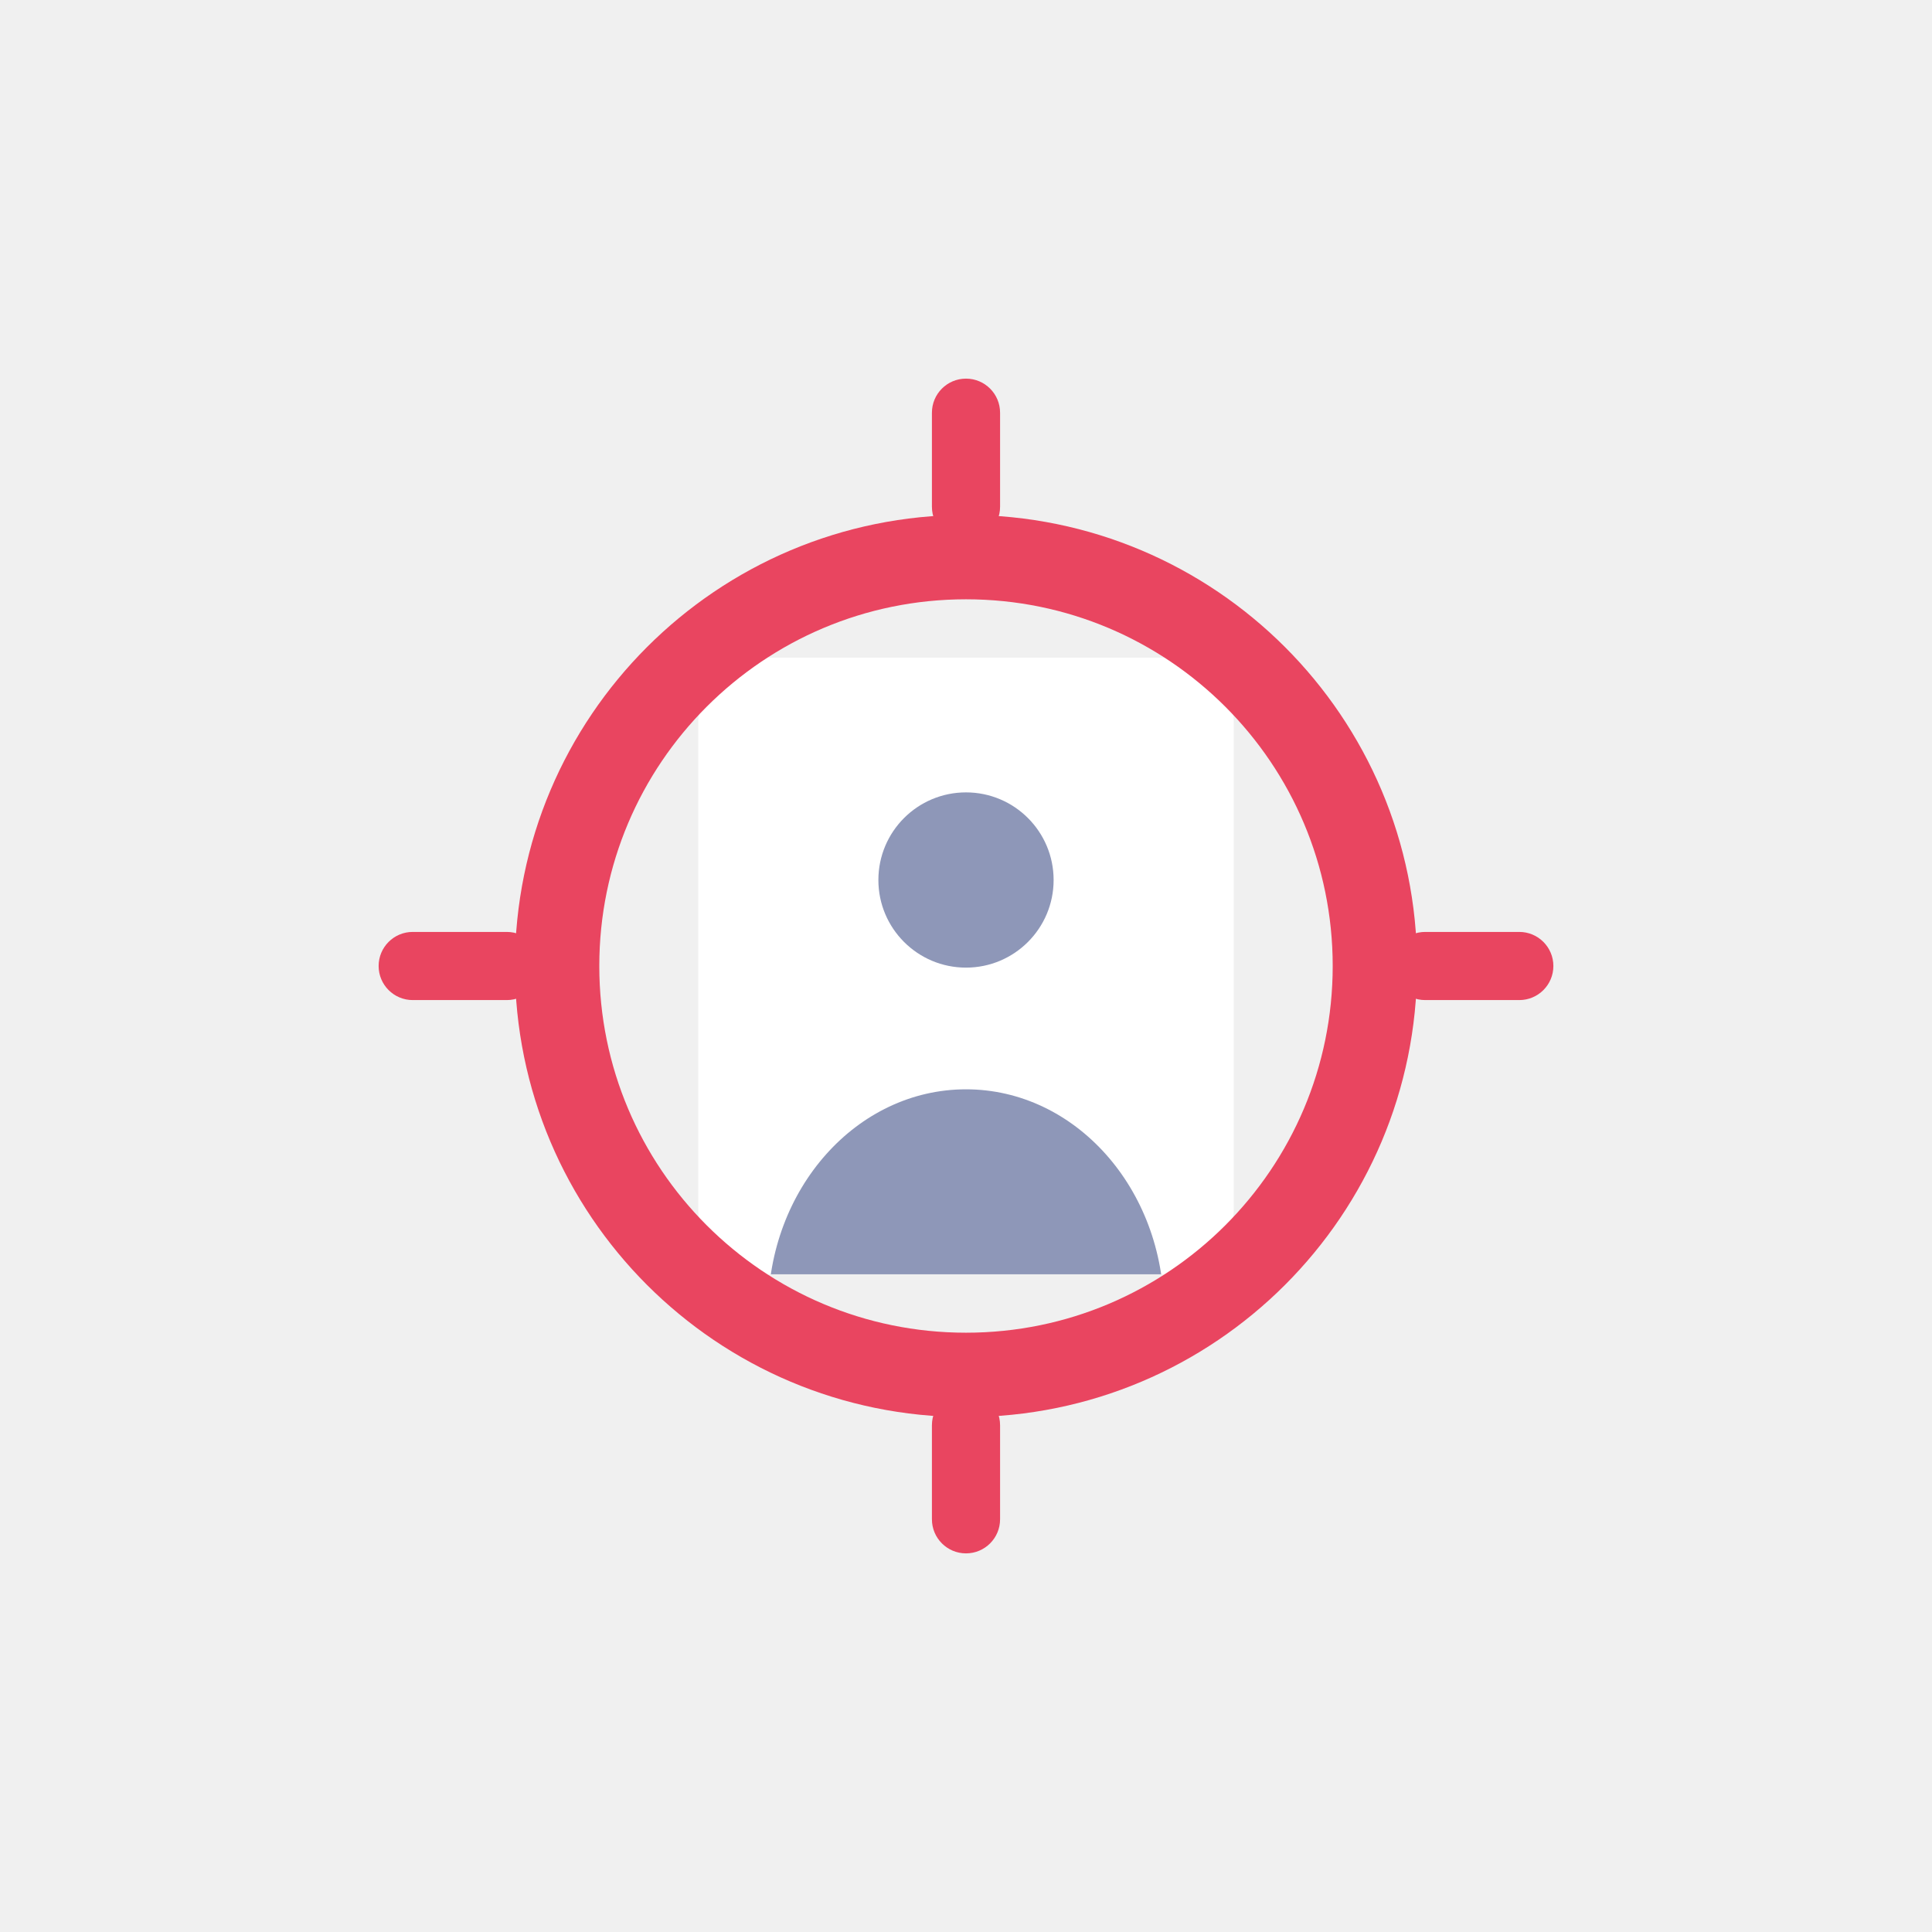
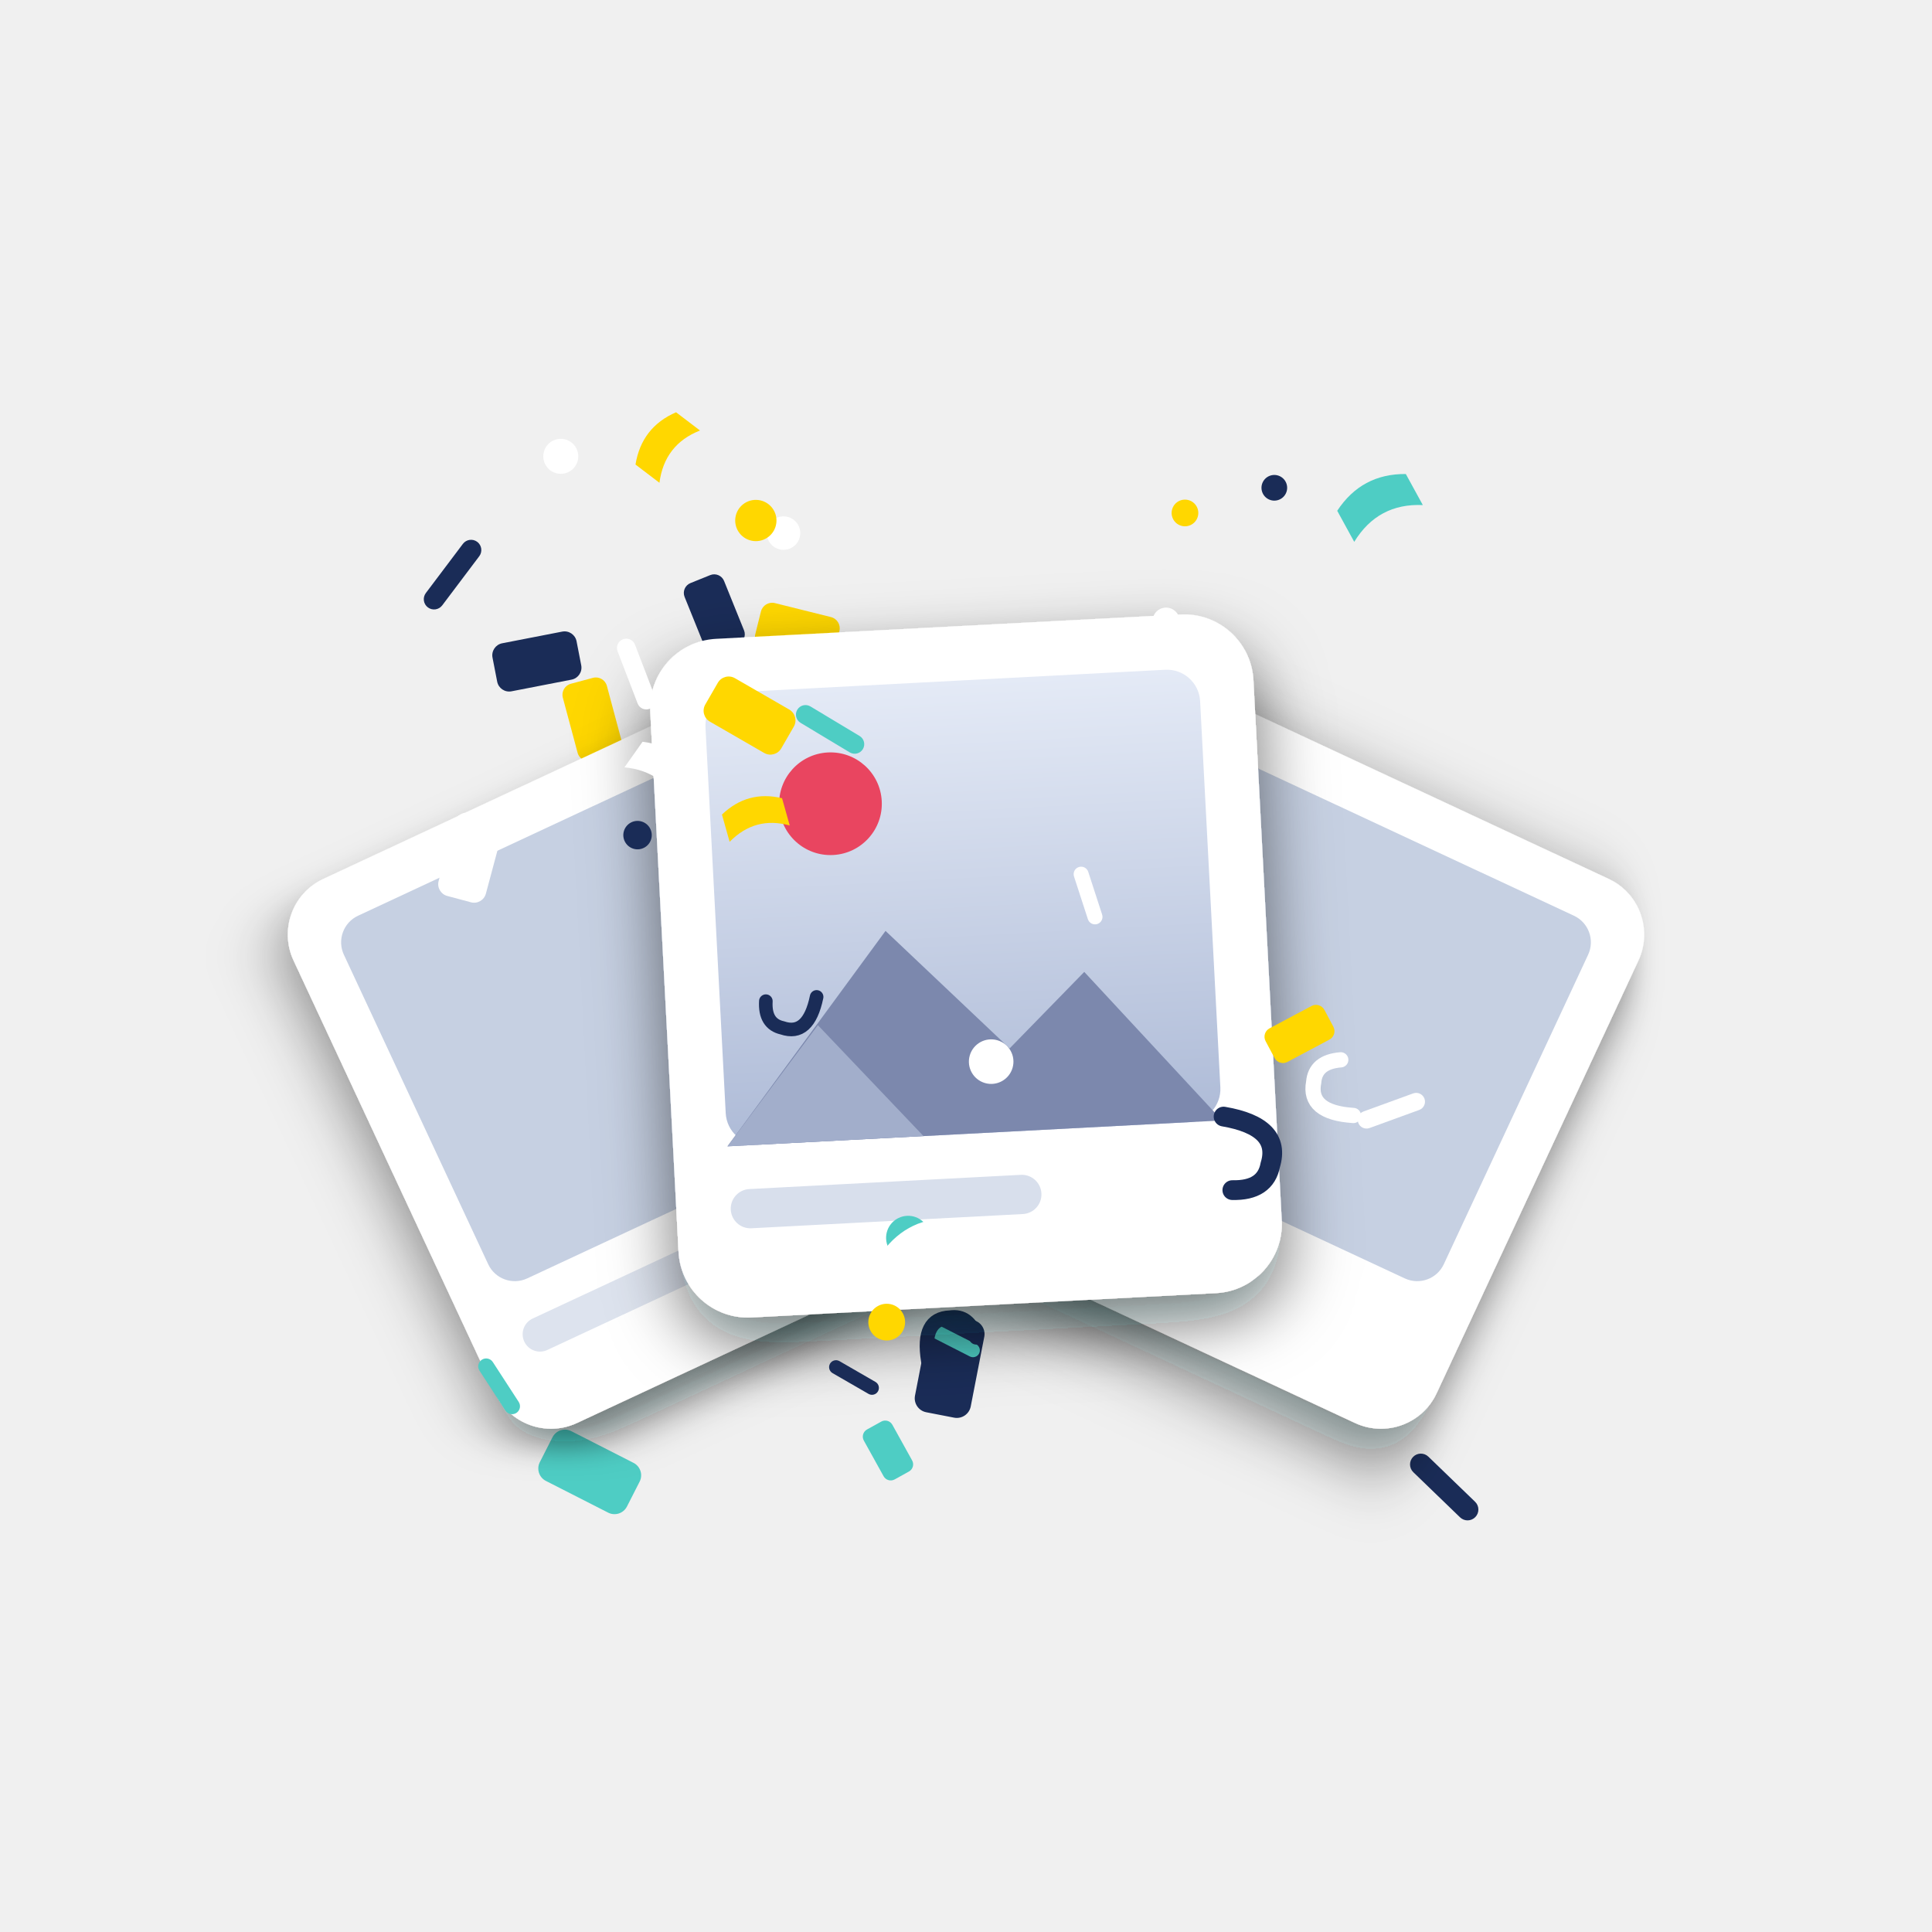
<svg xmlns="http://www.w3.org/2000/svg" viewBox="0 0 1024 1024" width="1024" height="1024">
  <defs>
-     <clipPath id="card">
-       <rect x="347" y="322" width="330" height="380" rx="40" />
-     </clipPath>
+     <linearGradient id="sky" x1="0" y1="0" x2="0" y2="1">
+       <stop offset="0" stop-color="#E4EAF6" />
+       <stop offset="1" stop-color="#AEBBD7" />
+     </linearGradient>
+     <filter id="lift" x="-40%" y="-40%" width="200%" height="200%">
+       <feDropShadow dx="0" dy="18" stdDeviation="22" flood-color="#050A18" flood-opacity="0.55" />
+     </filter>
  </defs>
-   <g transform="translate(512 512) scale(0.86) translate(-512 -512)">
-     <rect x="347" y="322" width="330" height="380" rx="40" fill="#FFFFFF" />
-     <g clip-path="url(#card)">
-       <circle cx="512" cy="459" r="54" fill="#8E97B8" />
-       <ellipse cx="512" cy="725" rx="122" ry="137" fill="#8E97B8" />
-     </g>
-     <circle cx="512" cy="512" r="252" fill="none" stroke="#E94560" stroke-width="52" />
-     <rect x="491" y="150" width="42" height="100" rx="21" fill="#E94560" transform="rotate(0 512 512)" />
-     <rect x="491" y="150" width="42" height="100" rx="21" fill="#E94560" transform="rotate(90 512 512)" />
-     <rect x="491" y="150" width="42" height="100" rx="21" fill="#E94560" transform="rotate(180 512 512)" />
-     <rect x="491" y="150" width="42" height="100" rx="21" fill="#E94560" transform="rotate(270 512 512)" />
+   <g transform="translate(512 512) scale(0.667) translate(-512 -512)">
+     <g fill="#FFFFFF" transform="translate(748 383) rotate(172) scale(1.57)">
+       <rect x="-20" y="-5" width="40" height="10" rx="5" />
+     </g>
+     <g fill="#FFFFFF" transform="translate(637 466) rotate(230) scale(1.15)">
+       <path d="M -23 -8 Q -2 -22 21 -12 L 23 8 Q 0 -3 -21 12 Z" />
+     </g>
+     <g fill="#4ECDC4" transform="translate(837 564) rotate(189) scale(1.01)">
+       <circle cx="0" cy="0" r="10" />
+     </g>
+     <g fill="#1A2C57" transform="translate(312 232) rotate(68) scale(1.41)">
+       <rect x="-21" y="-12" width="42" height="24" rx="6" />
+     </g>
+     <g fill="#4ECDC4" transform="translate(289 497) rotate(338) scale(1.33)">
+       <rect x="-21" y="-12" width="42" height="24" rx="6" />
+     </g>
+     <g fill="#FFD700" transform="translate(215 316) rotate(255) scale(1.51)">
+       <rect x="-21" y="-12" width="42" height="24" rx="6" />
+     </g>
+     <g fill="#FFD700" transform="translate(378 247) rotate(14) scale(1.53)">
+       <rect x="-21" y="-12" width="42" height="24" rx="6" />
+     </g>
+     <g stroke="#FFD700" fill="none" transform="translate(442 479) rotate(213) scale(1.42)">
+       <path d="M -19 10 Q -6 -17 11 -6 Q 23 0 18 16" fill="none" stroke-width="10" stroke-linecap="round" />
+     </g>
+     <g fill="#1A2C57" transform="translate(499 830) rotate(281) scale(1.88)">
+       <rect x="-21" y="-12" width="42" height="24" rx="6" />
+     </g>
+     <g fill="#FFD700" transform="translate(489 279) rotate(209) scale(1.07)">
+       <rect x="-20" y="-5" width="40" height="10" rx="5" />
+     </g>
+     <g fill="#FFFFFF" transform="translate(487 498) rotate(12) scale(1.64)">
+       <circle cx="0" cy="0" r="10" />
+     </g>
+     <g fill="#FFFFFF" transform="translate(367 168) rotate(137) scale(1.33)">
+       <circle cx="0" cy="0" r="10" />
+     </g>
+     <g fill="#1A2C57" transform="translate(757 132) rotate(27) scale(1.02)">
+       <circle cx="0" cy="0" r="10" />
+     </g>
+     <g fill="#1A2C57" transform="translate(892 926) rotate(44) scale(1.72)">
+       <rect x="-20" y="-5" width="40" height="10" rx="5" />
+     </g>
+     <g fill="#FFD700" transform="translate(805 622) rotate(342) scale(1.24)">
+       <path d="M -23 -8 Q -2 -22 21 -12 L 23 8 Q 0 -3 -21 12 Z" />
+     </g>
+     <g fill="#4ECDC4" transform="translate(654 620) rotate(90) scale(1.67)">
+       <rect x="-21" y="-12" width="42" height="24" rx="6" />
+     </g>
+     <g fill="#FFFFFF" transform="translate(720 448) rotate(220) scale(1.83)">
+       <path d="M -23 -8 Q -2 -22 21 -12 L 23 8 Q 0 -3 -21 12 Z" />
+     </g>
+     <g fill="#4ECDC4" transform="translate(645 745) rotate(262) scale(1.73)">
+       <rect x="-20" y="-5" width="40" height="10" rx="5" />
+     </g>
+     <g fill="#1A2C57" transform="translate(621 294) rotate(46) scale(1.27)">
+       <rect x="-21" y="-12" width="42" height="24" rx="6" />
+     </g>
+     <g fill="#FFD700" transform="translate(592 720) rotate(0) scale(1.62)">
+       <rect x="-20" y="-5" width="40" height="10" rx="5" />
+     </g>
+     <g stroke="#4ECDC4" fill="none" transform="translate(228 624) rotate(105) scale(1.68)">
+       <path d="M -19 10 Q -6 -17 11 -6 Q 23 0 18 16" fill="none" stroke-width="10" stroke-linecap="round" />
+     </g>
+     <g fill="#FFD700" transform="translate(408 505) rotate(329) scale(1.83)">
+       <path d="M -23 -8 Q -2 -22 21 -12 L 23 8 Q 0 -3 -21 12 Z" />
+     </g>
+     <g fill="#4ECDC4" transform="translate(499 351) rotate(86) scale(1.21)">
+       <circle cx="0" cy="0" r="10" />
+     </g>
+     <g fill="#4ECDC4" transform="translate(213 914) rotate(207) scale(1.85)">
+       <rect x="-21" y="-12" width="42" height="24" rx="6" />
+     </g>
+     <g fill="#1A2C57" transform="translate(839 601) rotate(299) scale(1.60)">
+       <rect x="-21" y="-12" width="42" height="24" rx="6" />
+     </g>
+     <g fill="#FFD700" transform="translate(274 445) rotate(77) scale(1.28)">
+       <circle cx="0" cy="0" r="10" />
+     </g>
+     <g fill="#FFFFFF" transform="translate(190 107) rotate(203) scale(1.39)">
+       <circle cx="0" cy="0" r="10" />
+     </g>
+     <g fill="#1A2C57" transform="translate(672 562) rotate(282) scale(1.14)">
+       <rect x="-21" y="-12" width="42" height="24" rx="6" />
+     </g>
+     <g fill="#1A2C57" transform="translate(344 753) rotate(87) scale(1.50)">
+       <rect x="-21" y="-12" width="42" height="24" rx="6" />
+     </g>
+     <g fill="#4ECDC4" transform="translate(503 810) rotate(27) scale(1.09)">
+       <rect x="-20" y="-5" width="40" height="10" rx="5" />
+     </g>
+     <g fill="#4ECDC4" transform="translate(806 660) rotate(4) scale(1.84)">
+       <path d="M -23 -8 Q -2 -22 21 -12 L 23 8 Q 0 -3 -21 12 Z" />
+     </g>
+     <g fill="#FFD700" transform="translate(686 152) rotate(290) scale(1.06)">
+       <circle cx="0" cy="0" r="10" />
+     </g>
+     <g stroke="#1A2C57" fill="none" transform="translate(493 804) rotate(325) scale(1.13)">
+       <path d="M -19 10 Q -6 -17 11 -6 Q 23 0 18 16" fill="none" stroke-width="10" stroke-linecap="round" />
+     </g>
+     <g stroke="#1A2C57" fill="none" transform="translate(652 598) rotate(36) scale(1.38)">
+       <path d="M -19 10 Q -6 -17 11 -6 Q 23 0 18 16" fill="none" stroke-width="10" stroke-linecap="round" />
+     </g>
+     <g transform="translate(250 590) rotate(-25) scale(1.06)" filter="url(#lift)">
+       <g>
+         <rect x="-200" y="-225" width="400" height="450" rx="46" fill="#FFFFFF" />
+         <rect x="-164" y="-189" width="328" height="300" rx="22" fill="#C6D0E2" />
+         <rect x="-164" y="140" width="206" height="26" rx="13" fill="#DDE3EE" />
+       </g>
+     </g>
+     <g transform="translate(774 590) rotate(25) scale(1.06)" filter="url(#lift)">
+       <g>
+         <rect x="-200" y="-225" width="400" height="450" rx="46" fill="#FFFFFF" />
+         <rect x="-164" y="-189" width="328" height="300" rx="22" fill="#C6D0E2" />
+         <rect x="-164" y="140" width="206" height="26" rx="13" fill="#DDE3EE" />
+       </g>
+     </g>
+     <g transform="translate(512 512) rotate(-3) scale(1.20)" filter="url(#lift)">
+       <g>
+         <rect x="-200" y="-225" width="400" height="450" rx="46" fill="#FFFFFF" />
+         <rect x="-164" y="-189" width="328" height="300" rx="22" fill="url(#sky)" />
+         <circle cx="-84" cy="-112" r="34" fill="#E94560" />
+         <path d="M -164 111 L -52 -26 L 26 56 L 78 8 L 164 111 Z" fill="#7C88AD" />
+         <path d="M -164 111 L -100 34 L -34 111 Z" fill="#A2AECB" />
+         <rect x="-164" y="140" width="206" height="26" rx="13" fill="#D8DFEC" />
+       </g>
+     </g>
+     <g fill="#4ECDC4" transform="translate(466 728) rotate(177) scale(1.75)">
+       <circle cx="0" cy="0" r="10" />
+     </g>
+     <g fill="#FFFFFF" transform="translate(609 456) rotate(72) scale(1.19)">
+       <rect x="-20" y="-5" width="40" height="10" rx="5" />
+     </g>
+     <g fill="#1A2C57" transform="translate(104 201) rotate(307) scale(1.63)">
+       <rect x="-20" y="-5" width="40" height="10" rx="5" />
+     </g>
+     <g stroke="#1A2C57" fill="none" transform="translate(376 552) rotate(166) scale(1.08)">
+       <path d="M -19 10 Q -6 -17 11 -6 Q 23 0 18 16" fill="none" stroke-width="10" stroke-linecap="round" />
+     </g>
+     <g stroke="#FFFFFF" fill="none" transform="translate(800 614) rotate(248) scale(1.21)">
+       <path d="M -19 10 Q -6 -17 11 -6 Q 23 0 18 16" fill="none" stroke-width="10" stroke-linecap="round" />
+     </g>
+     <g fill="#FFFFFF" transform="translate(532 588) rotate(196) scale(1.77)">
+       <circle cx="0" cy="0" r="10" />
+     </g>
+     <g fill="#FFFFFF" transform="translate(118 426) rotate(285) scale(1.62)">
+       <rect x="-21" y="-12" width="42" height="24" rx="6" />
+     </g>
+     <g fill="#FFD700" transform="translate(777 566) rotate(332) scale(1.26)">
+       <rect x="-21" y="-12" width="42" height="24" rx="6" />
+     </g>
+     <g fill="#1A2C57" transform="translate(423 839) rotate(30) scale(1.10)">
+       <rect x="-20" y="-5" width="40" height="10" rx="5" />
+     </g>
+     <g fill="#4ECDC4" transform="translate(141 846) rotate(57) scale(1.26)">
+       <rect x="-20" y="-5" width="40" height="10" rx="5" />
+     </g>
+     <g fill="#FFD700" transform="translate(340 313) rotate(210) scale(1.66)">
+       <rect x="-21" y="-12" width="42" height="24" rx="6" />
+     </g>
+     <g fill="#FFFFFF" transform="translate(270 360) rotate(41) scale(1.24)">
+       <path d="M -23 -8 Q -2 -22 21 -12 L 23 8 Q 0 -3 -21 12 Z" />
+     </g>
+     <g fill="#FFD700" transform="translate(345 158) rotate(97) scale(1.64)">
+       <circle cx="0" cy="0" r="10" />
+     </g>
+     <g fill="#FFFFFF" transform="translate(850 627) rotate(160) scale(1.40)">
+       <rect x="-20" y="-5" width="40" height="10" rx="5" />
+     </g>
+     <g fill="#4ECDC4" transform="translate(404 324) rotate(211) scale(1.52)">
+       <rect x="-20" y="-5" width="40" height="10" rx="5" />
+     </g>
+     <g fill="#FFD700" transform="translate(275 100) rotate(313) scale(1.19)">
+       <path d="M -23 -8 Q -2 -22 21 -12 L 23 8 Q 0 -3 -21 12 Z" />
+     </g>
+     <g fill="#FFFFFF" transform="translate(250 280) rotate(249) scale(1.48)">
+       <rect x="-20" y="-5" width="40" height="10" rx="5" />
+     </g>
+     <g fill="#FFFFFF" transform="translate(671 238) rotate(147) scale(1.08)">
+       <circle cx="0" cy="0" r="10" />
+     </g>
+     <g fill="#FFD700" transform="translate(449 795) rotate(331) scale(1.46)">
+       <circle cx="0" cy="0" r="10" />
+     </g>
+     <g fill="#4ECDC4" transform="translate(450 897) rotate(61) scale(1.08)">
+       <rect x="-21" y="-12" width="42" height="24" rx="6" />
+     </g>
+     <g fill="#FFD700" transform="translate(345 396) rotate(350) scale(1.12)">
+       <path d="M -23 -8 Q -2 -22 21 -12 L 23 8 Q 0 -3 -21 12 Z" />
+     </g>
+     <g fill="#4ECDC4" transform="translate(841 148) rotate(337) scale(1.40)">
+       <path d="M -23 -8 Q -2 -22 21 -12 L 23 8 Q 0 -3 -21 12 Z" />
+     </g>
+     <g fill="#1A2C57" transform="translate(251 408) rotate(16) scale(1.13)">
+       <circle cx="0" cy="0" r="10" />
+     </g>
+     <g fill="#1A2C57" transform="translate(171 270) rotate(169) scale(1.62)">
+       <rect x="-21" y="-12" width="42" height="24" rx="6" />
+     </g>
+     <g stroke="#1A2C57" fill="none" transform="translate(740 656) rotate(74) scale(1.57)">
+       <path d="M -19 10 Q -6 -17 11 -6 Q 23 0 18 16" fill="none" stroke-width="10" stroke-linecap="round" />
+     </g>
+     <g fill="#FFFFFF" transform="translate(480 739) rotate(340) scale(1.42)">
+       <path d="M -23 -8 Q -2 -22 21 -12 L 23 8 Q 0 -3 -21 12 Z" />
+     </g>
  </g>
</svg>
